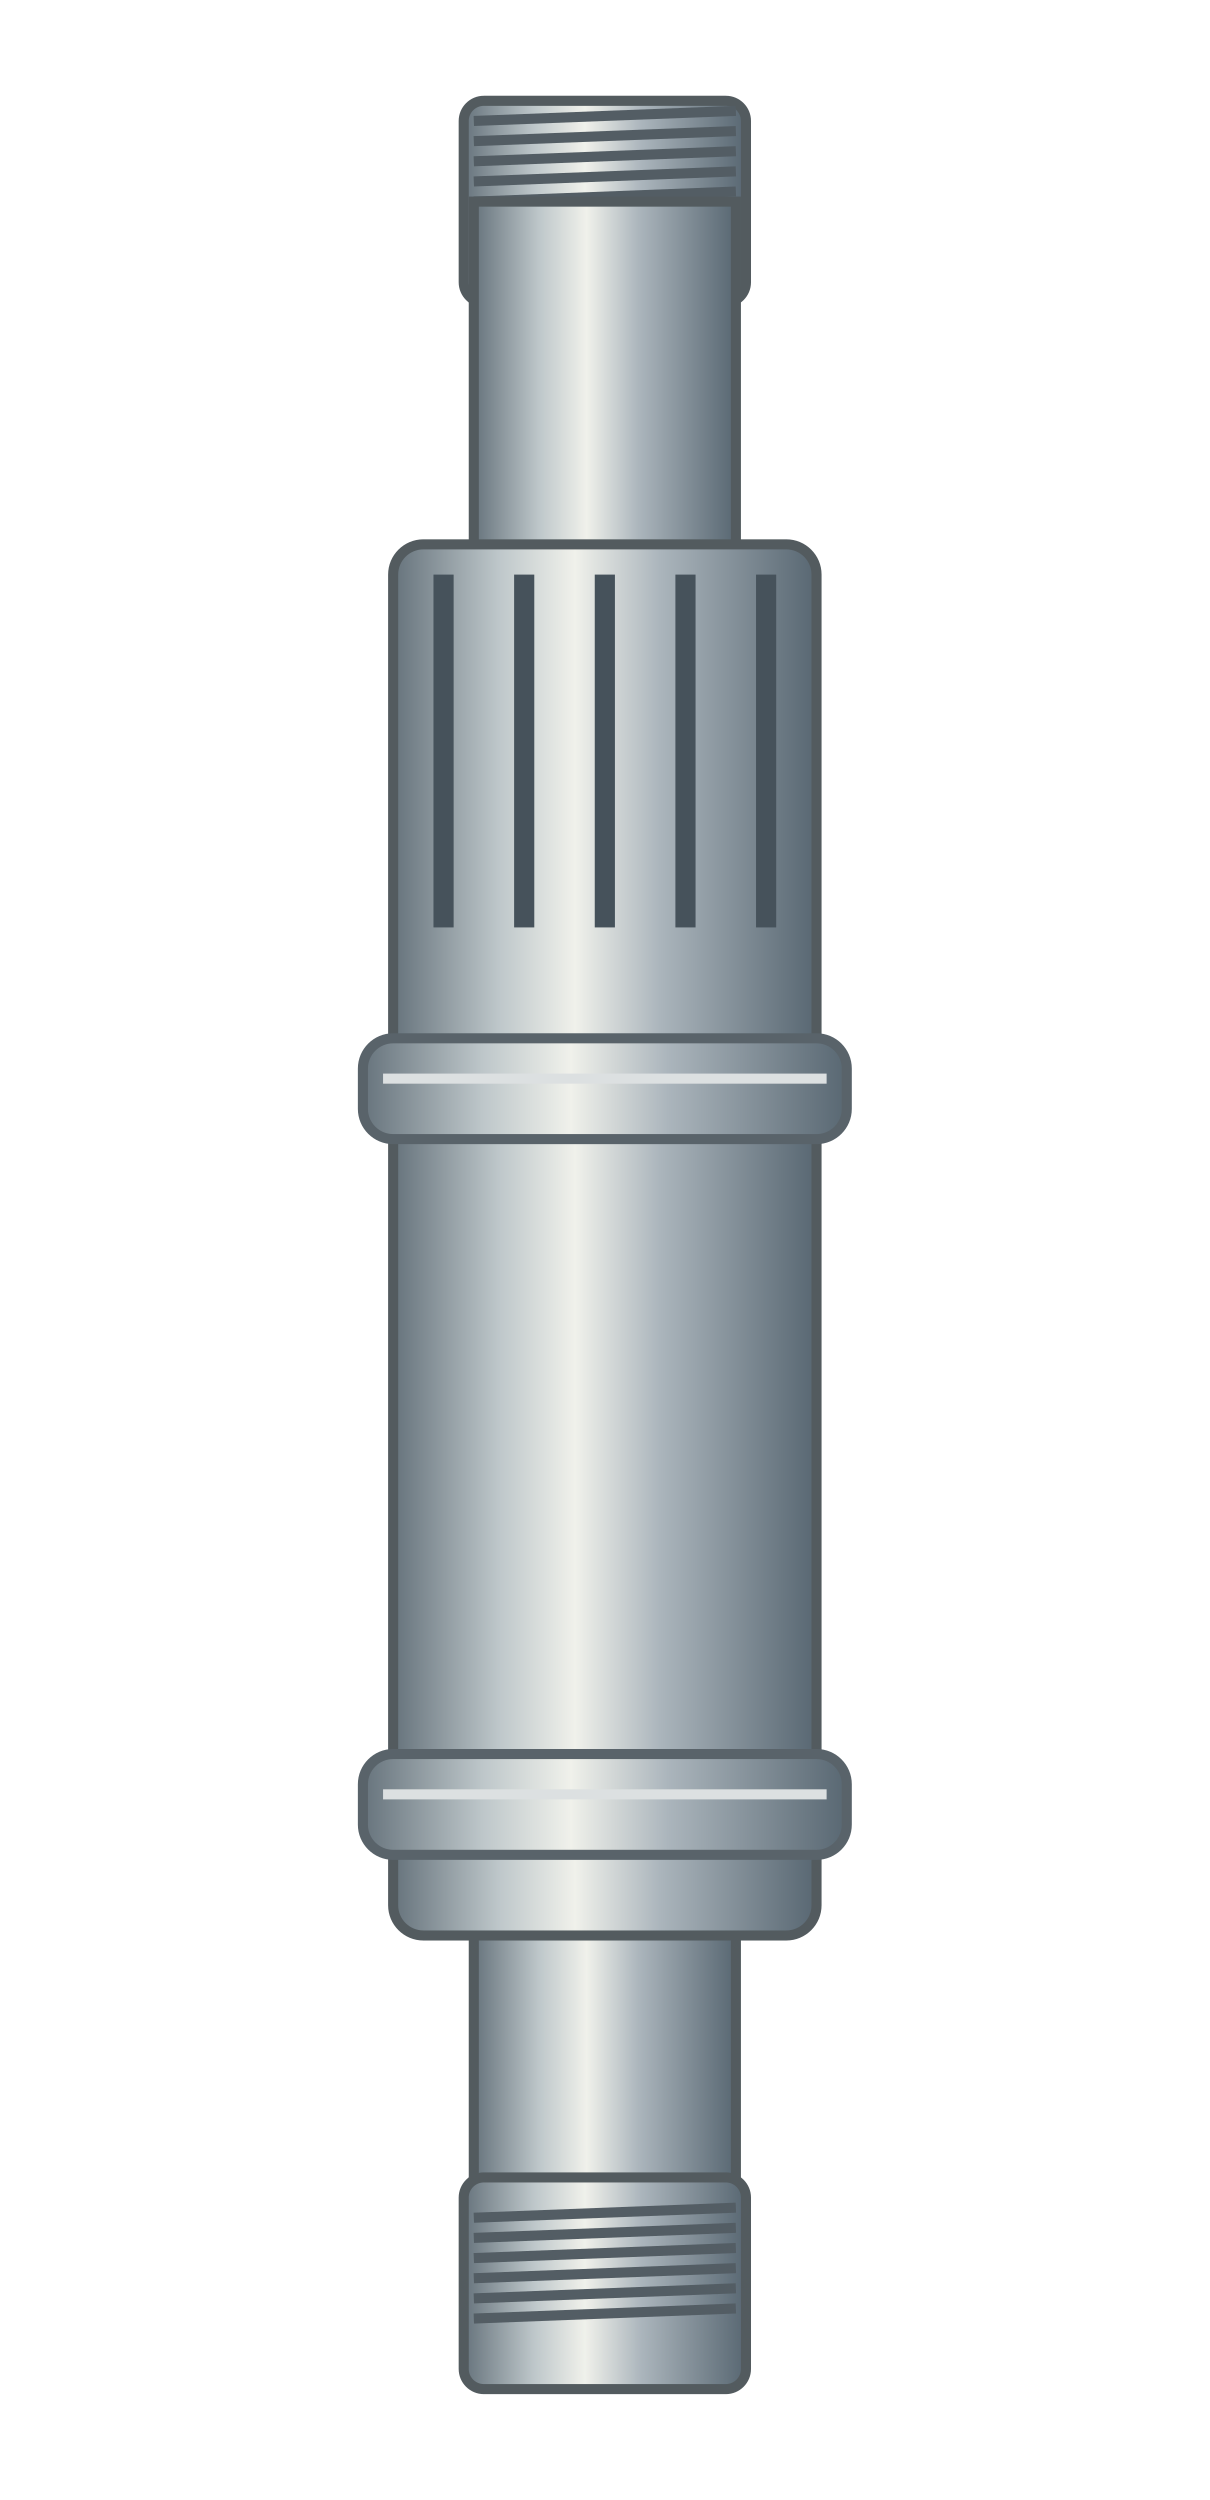
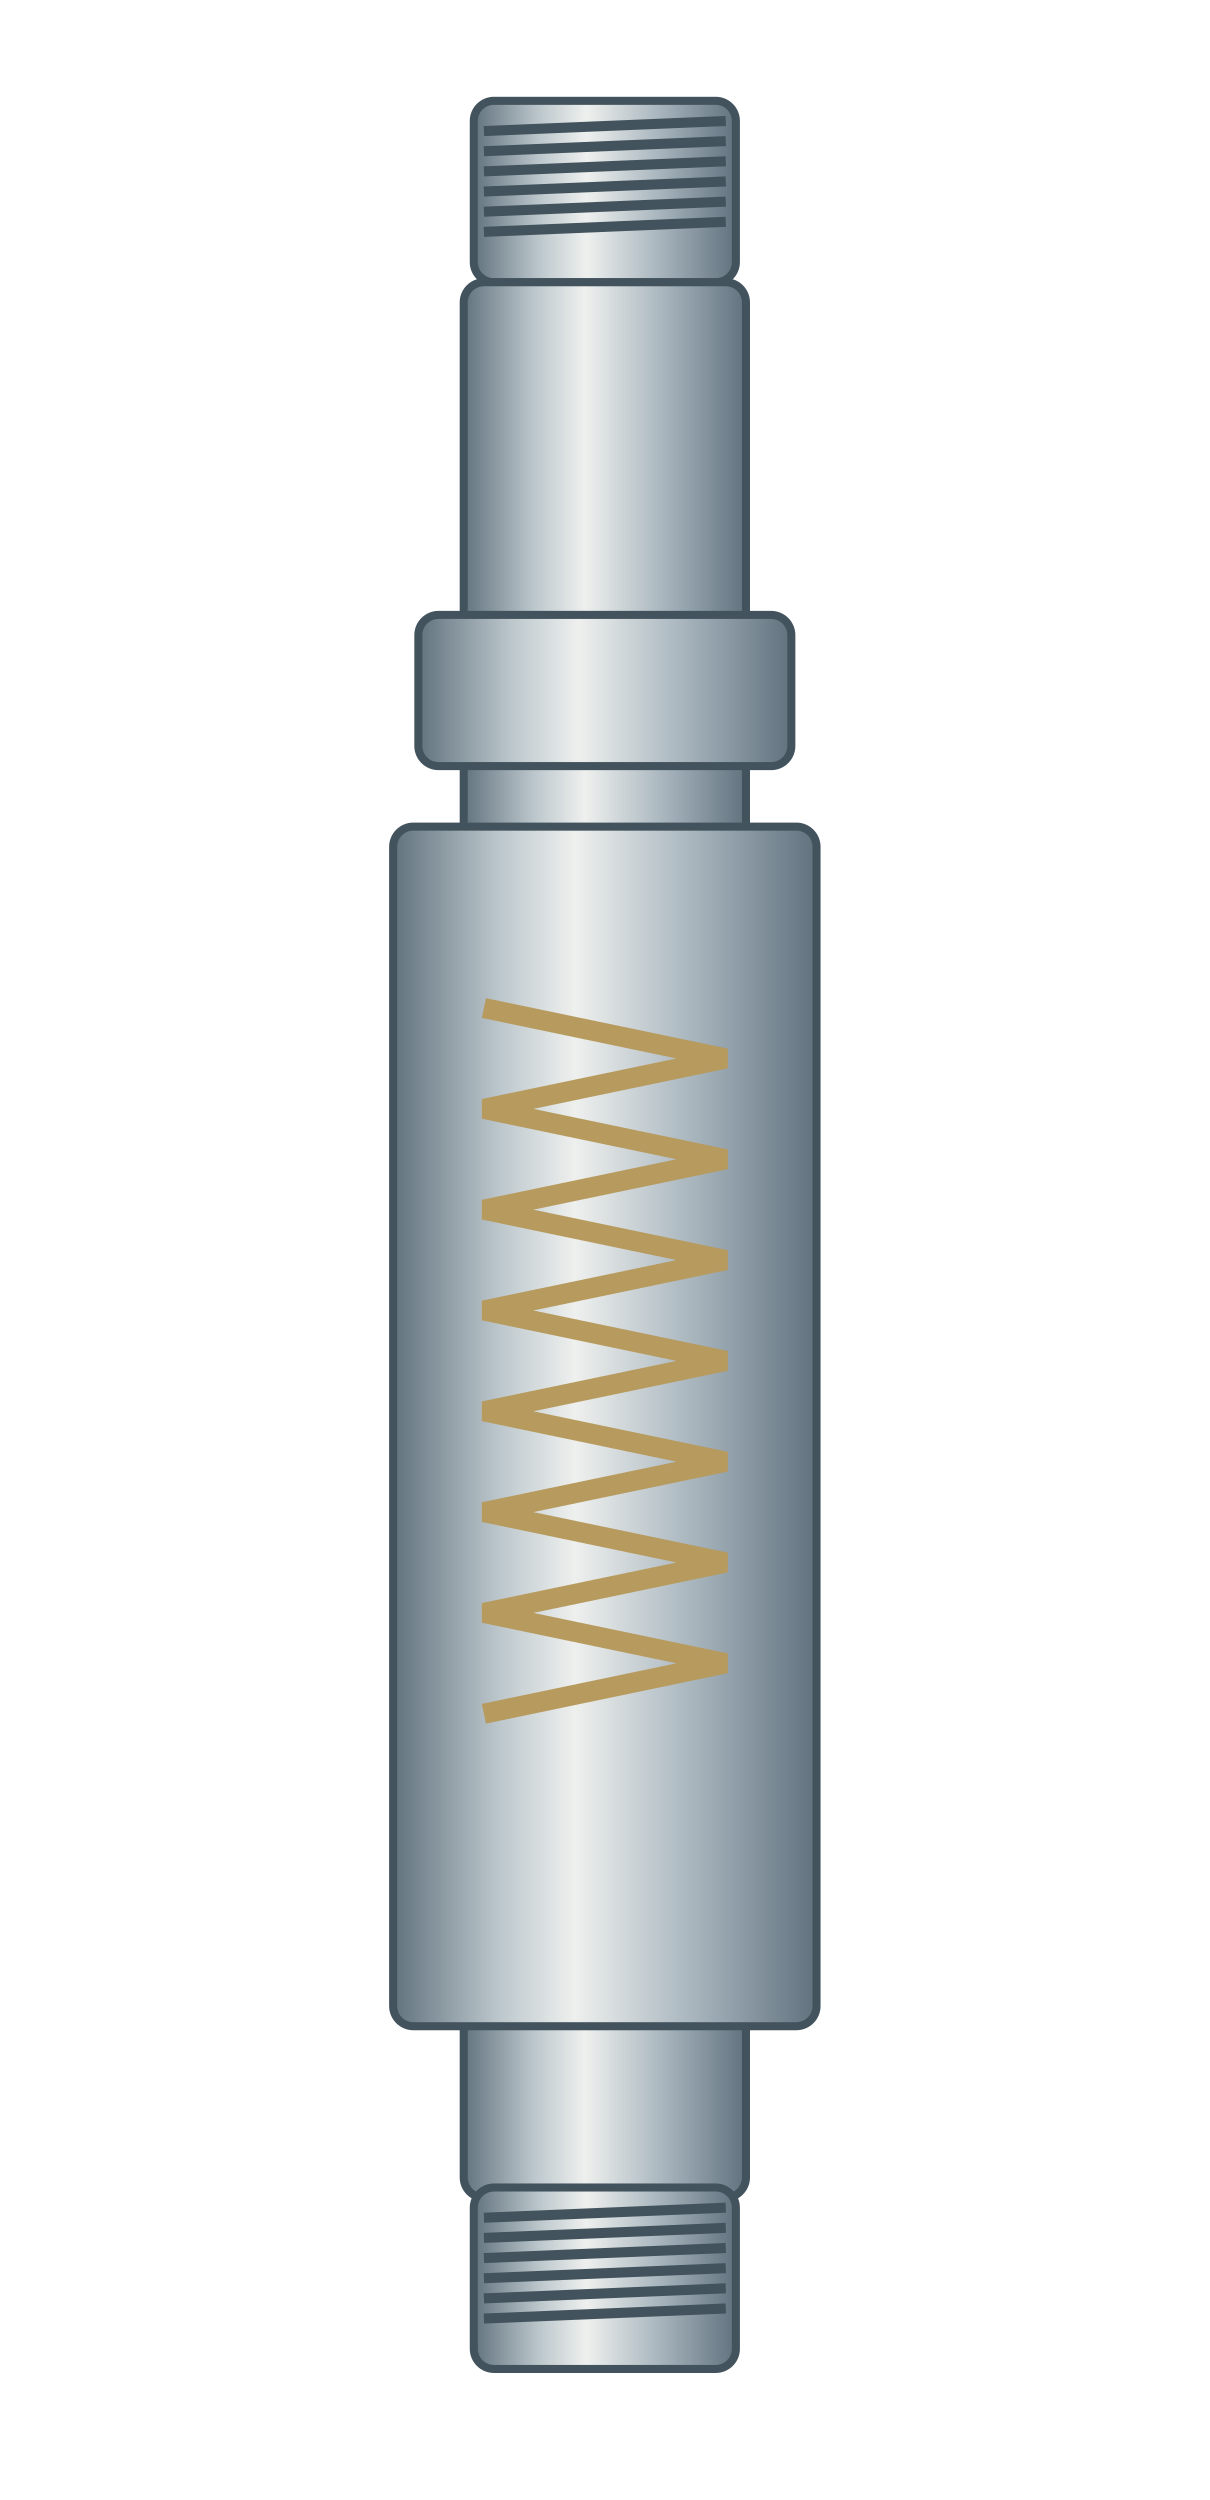
- <svg xmlns="http://www.w3.org/2000/svg" viewBox="0 0 120 248" role="img" aria-label="shock-sub technical illustration">
+ <svg xmlns="http://www.w3.org/2000/svg" viewBox="0 0 120 248" role="img" aria-label="shock-sub identification schematic">
  <defs>
-     <linearGradient id="asset-shock-sub-steel">
-       <stop stop-color="#66737c" />
-       <stop offset=".25" stop-color="#bec7ca" />
-       <stop offset=".43" stop-color="#f0f1eb" />
-       <stop offset=".63" stop-color="#abb5bc" />
-       <stop offset="1" stop-color="#586772" />
+     <linearGradient id="asset-shock-sub-metal">
+       <stop stop-color="#62737e" />
+       <stop offset=".25" stop-color="#bcc7cc" />
+       <stop offset=".43" stop-color="#eef0ee" />
+       <stop offset=".7" stop-color="#aab7bf" />
+       <stop offset="1" stop-color="#61727f" />
    </linearGradient>
  </defs>
-   <rect x="46" y="10" width="28" height="20" rx="2" fill="url(#asset-shock-sub-steel)" stroke="#535b5f" />
-   <path d="M47 12l26 -1" stroke="#535d64" />
-   <path d="M47 14l26 -1" stroke="#535d64" />
-   <path d="M47 16l26 -1" stroke="#535d64" />
-   <path d="M47 18l26 -1" stroke="#535d64" />
-   <path d="M47 20l26 -1" stroke="#535d64" />
-   <path d="M47 22l26 -1" stroke="#535d64" />
-   <rect x="47" y="20" width="26" height="204" fill="url(#asset-shock-sub-steel)" stroke="#535b5f" />
-   <rect x="39" y="54" width="42" height="138" rx="3" fill="url(#asset-shock-sub-steel)" stroke="#535b5f" />
-   <path d="M44 57v35" stroke="#46525b" stroke-width="2" />
-   <path d="M52 57v35" stroke="#46525b" stroke-width="2" />
-   <path d="M60 57v35" stroke="#46525b" stroke-width="2" />
-   <path d="M68 57v35" stroke="#46525b" stroke-width="2" />
-   <path d="M76 57v35" stroke="#46525b" stroke-width="2" />
-   <rect x="36" y="103" width="48" height="10" rx="3" fill="url(#asset-shock-sub-steel)" stroke="#59636a" />
-   <path d="M38 107h44" stroke="#dce0e1" />
-   <rect x="36" y="174" width="48" height="10" rx="3" fill="url(#asset-shock-sub-steel)" stroke="#59636a" />
-   <path d="M38 178h44" stroke="#dce0e1" />
-   <rect x="46" y="216" width="28" height="21" rx="2" fill="url(#asset-shock-sub-steel)" stroke="#535b5f" />
-   <path d="M47 220l26 -1" stroke="#535d64" />
-   <path d="M47 222l26 -1" stroke="#535d64" />
-   <path d="M47 224l26 -1" stroke="#535d64" />
-   <path d="M47 226l26 -1" stroke="#535d64" />
-   <path d="M47 228l26 -1" stroke="#535d64" />
-   <path d="M47 230l26 -1" stroke="#535d64" />
+   <rect x="47" y="10" width="26" height="18" rx="2" fill="url(#asset-shock-sub-metal)" stroke="#43535d" stroke-width=".8" />
+   <path d="M48 13l24 -1" fill="none" stroke="#43535d" stroke-width="1" />
+   <path d="M48 15l24 -1" fill="none" stroke="#43535d" stroke-width="1" />
+   <path d="M48 17l24 -1" fill="none" stroke="#43535d" stroke-width="1" />
+   <path d="M48 19l24 -1" fill="none" stroke="#43535d" stroke-width="1" />
+   <path d="M48 21l24 -1" fill="none" stroke="#43535d" stroke-width="1" />
+   <path d="M48 23l24 -1" fill="none" stroke="#43535d" stroke-width="1" />
+   <rect x="46" y="28" width="28" height="190" rx="2" fill="url(#asset-shock-sub-metal)" stroke="#43535d" stroke-width=".8" />
+   <rect x="39" y="82" width="42" height="119" rx="2" fill="url(#asset-shock-sub-metal)" stroke="#43535d" stroke-width=".8" />
+   <path d="M48 100l24 5-24 5l24 5-24 5l24 5-24 5l24 5-24 5l24 5-24 5l24 5-24 5l24 5-24 5" fill="none" stroke="#b79a5e" stroke-width="2" />
+   <rect x="41.5" y="61" width="37" height="15" rx="2" fill="url(#asset-shock-sub-metal)" stroke="#43535d" stroke-width=".8" />
+   <rect x="47" y="217" width="26" height="18" rx="2" fill="url(#asset-shock-sub-metal)" stroke="#43535d" stroke-width=".8" />
+   <path d="M48 220l24 -1" fill="none" stroke="#43535d" stroke-width="1" />
+   <path d="M48 222l24 -1" fill="none" stroke="#43535d" stroke-width="1" />
+   <path d="M48 224l24 -1" fill="none" stroke="#43535d" stroke-width="1" />
+   <path d="M48 226l24 -1" fill="none" stroke="#43535d" stroke-width="1" />
+   <path d="M48 228l24 -1" fill="none" stroke="#43535d" stroke-width="1" />
+   <path d="M48 230l24 -1" fill="none" stroke="#43535d" stroke-width="1" />
</svg>
